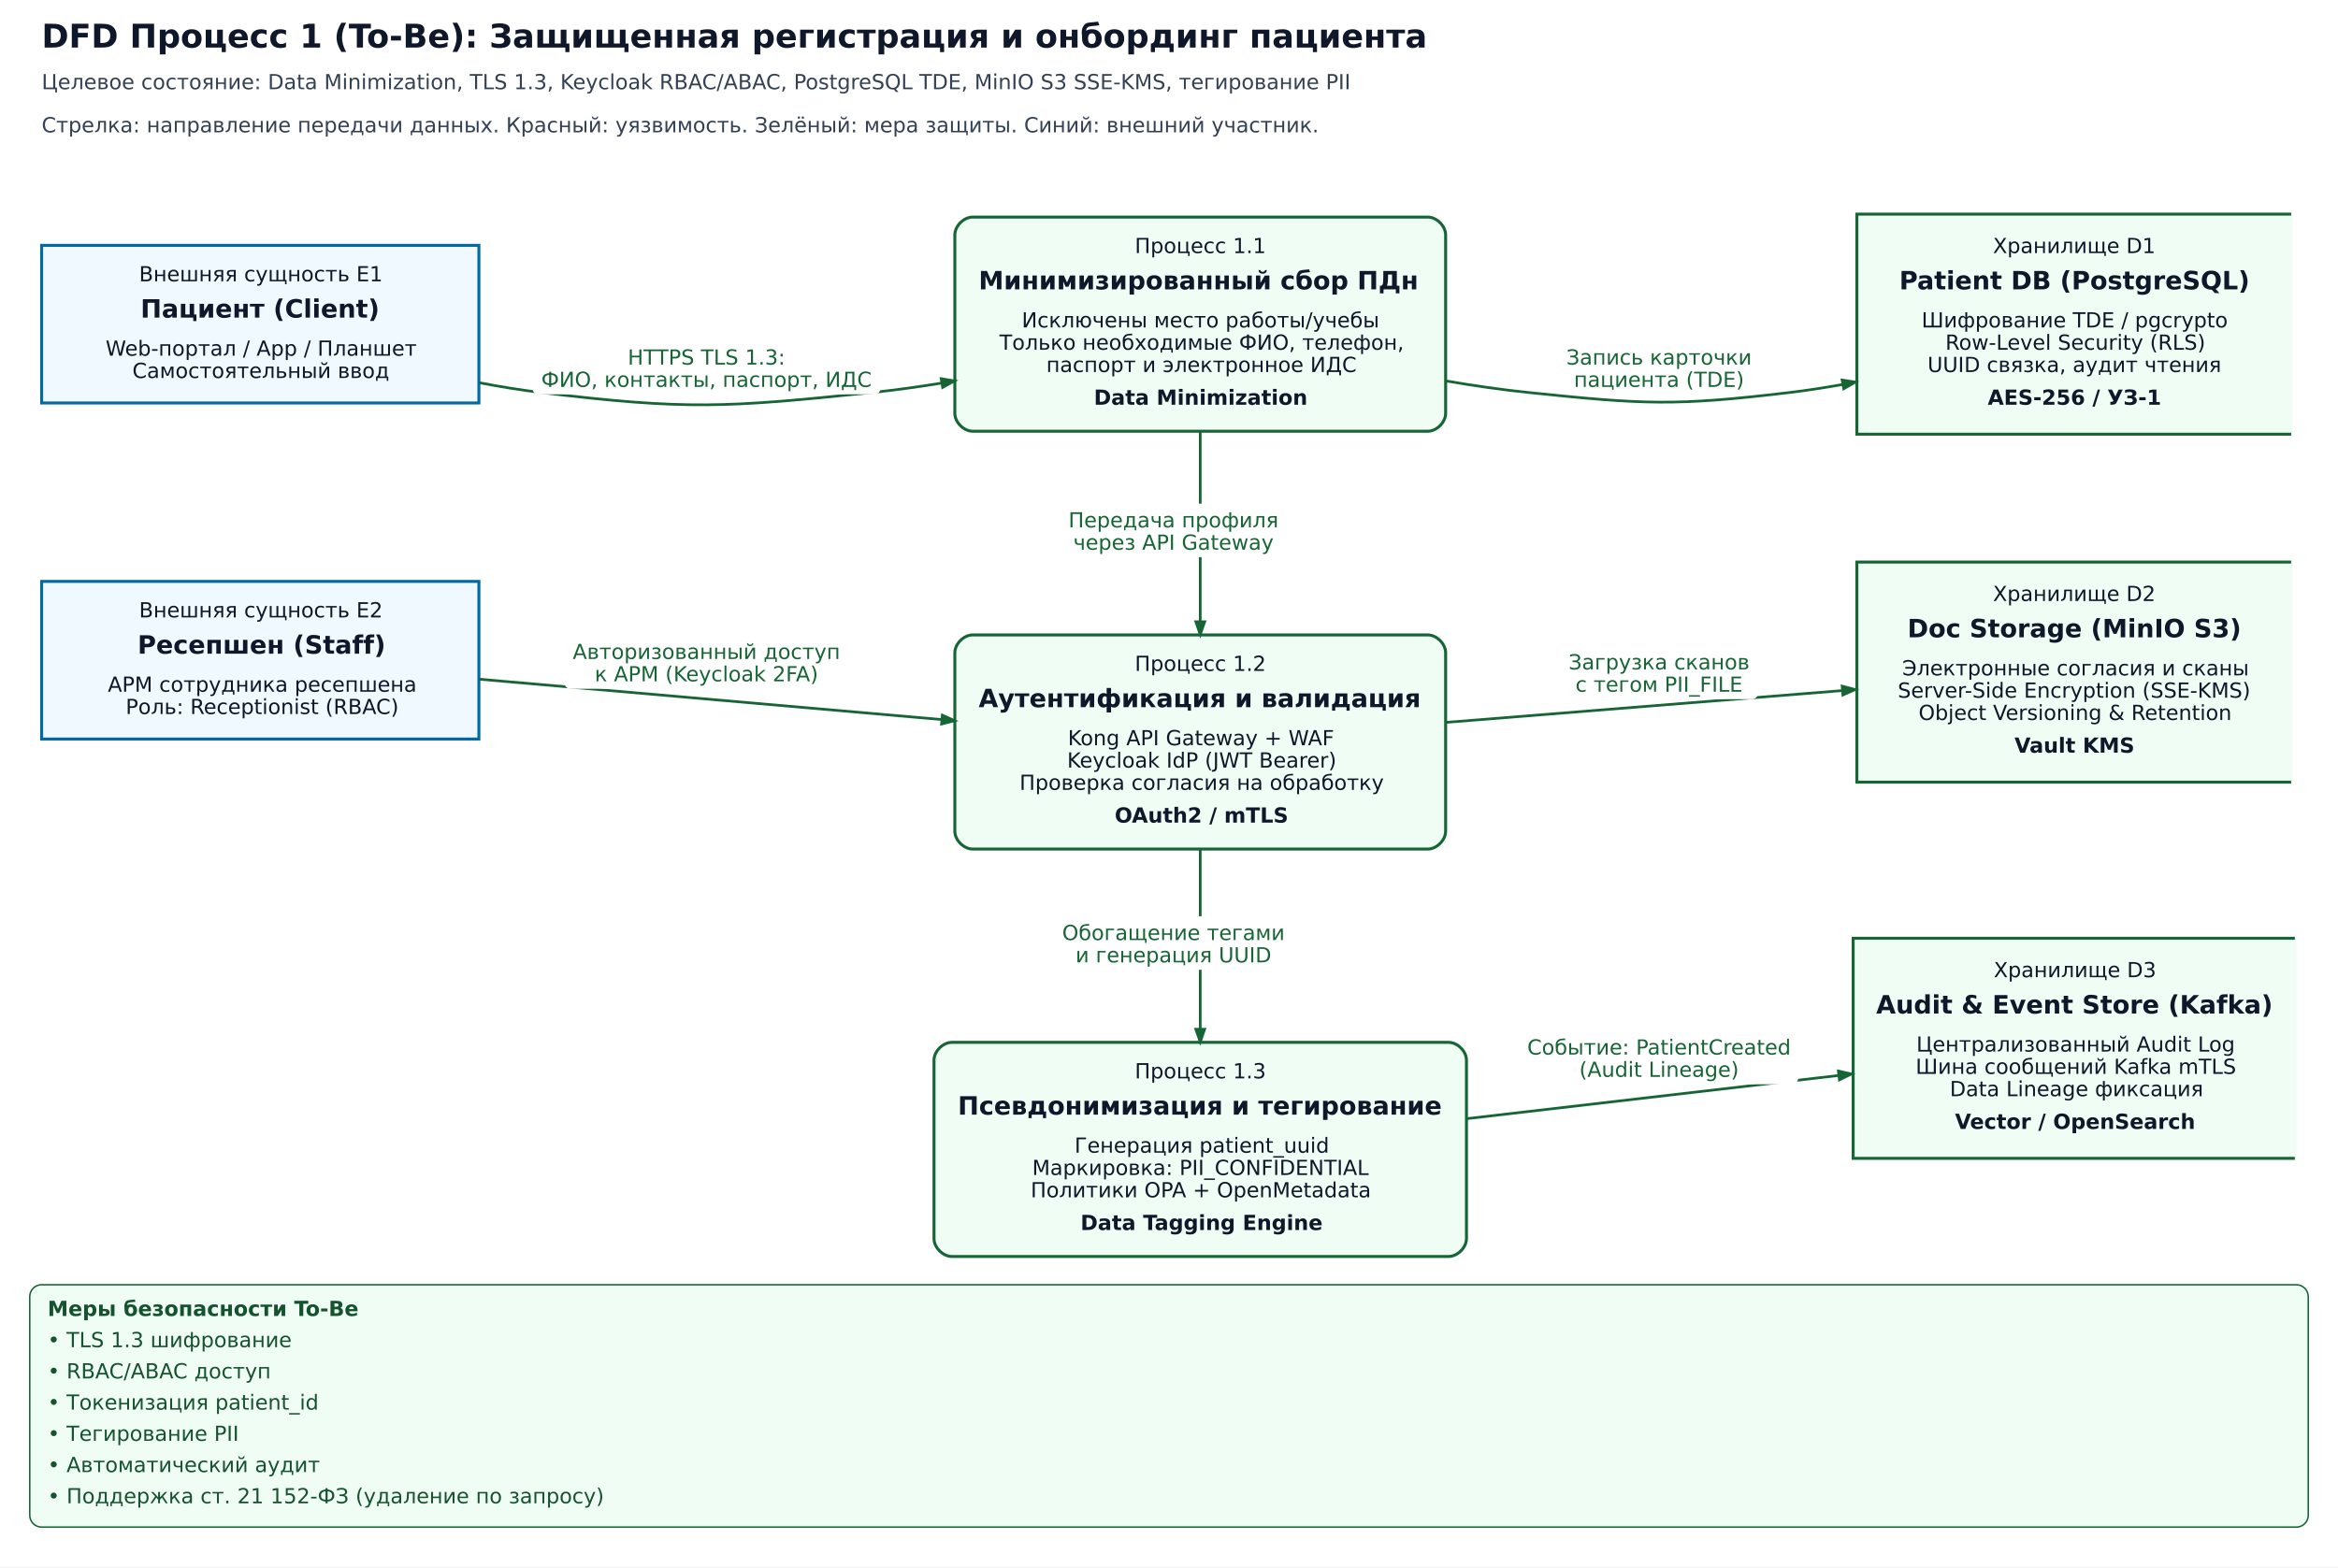
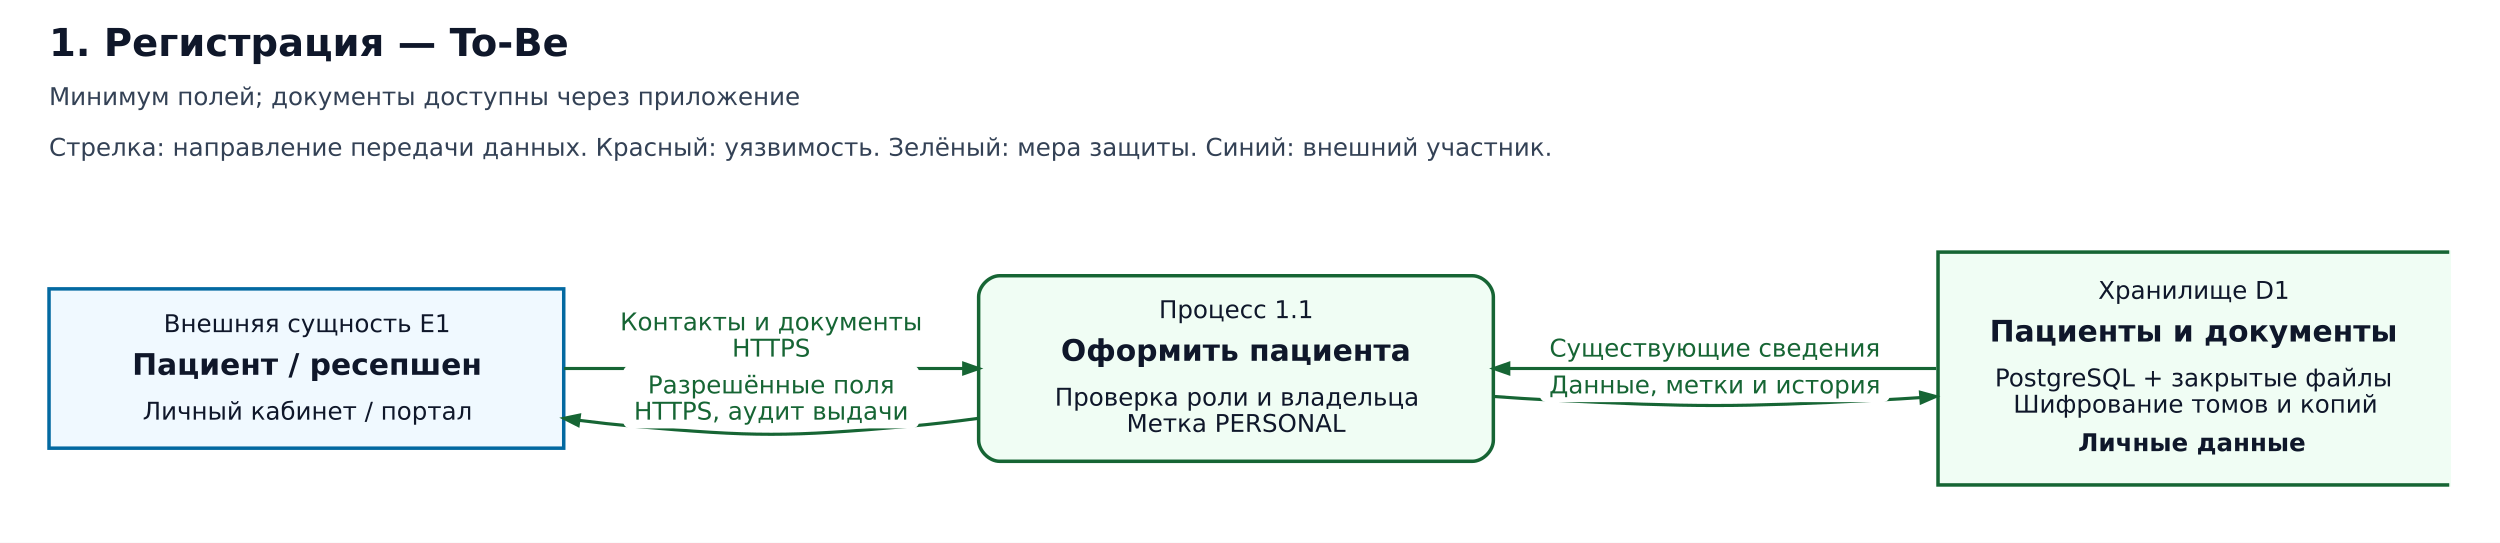
- <svg xmlns="http://www.w3.org/2000/svg" width="1572" height="1054" viewBox="0 0 1572 1054" role="img" aria-labelledby="title description">
-   <rect width="1572" height="1054" fill="white" />
-   <text x="28" y="32" font-family="DejaVu Sans" font-size="22" fill="#0f172a" font-weight="700">DFD Процесс 1 (To-Be): Защищенная регистрация и онбординг пациента</text>
-   <text x="28" y="60" font-family="DejaVu Sans" font-size="14" fill="#334155" font-weight="400">Целевое состояние: Data Minimization, TLS 1.3, Keycloak RBAC/ABAC, PostgreSQL TDE, MinIO S3 SSE-KMS, тегирование PII</text>
+ <svg xmlns="http://www.w3.org/2000/svg" width="1428" height="310" viewBox="0 0 1428 310" role="img" aria-labelledby="title description">
+   <rect width="1428" height="310" fill="white" />
+   <text x="28" y="32" font-family="DejaVu Sans" font-size="22" fill="#0f172a" font-weight="700">1. Регистрация — To-Be</text>
+   <text x="28" y="60" font-family="DejaVu Sans" font-size="14" fill="#334155" font-weight="400">Минимум полей; документы доступны через приложение</text>
  <text x="28" y="89" font-family="DejaVu Sans" font-size="14" fill="#334155" font-weight="400">Стрелка: направление передачи данных. Красный: уязвимость. Зелёный: мера защиты. Синий: внешний участник.</text>
-   <g id="graph0" class="graph" transform="translate(28,845.0)">
-     <polygon fill="white" stroke="transparent" points="-8.64,8.64 -8.64,-710.64 1524.64,-710.64 1524.64,8.64 -8.64,8.64" />
+   <g id="graph0" class="graph" transform="translate(28,278.0)">
+     <polygon fill="white" stroke="transparent" points="-8.64,8.64 -8.64,-143.64 1380.64,-143.64 1380.64,8.64 -8.64,8.64" />
    <g id="node1" class="node">
-       <polygon fill="#f0f9ff" stroke="#0369a1" stroke-width="2" points="294,-680 0,-680 0,-574 294,-574 294,-680" />
-       <text text-anchor="start" x="65.5" y="-655.8" font-family="DejaVu Sans" font-size="14.00" fill="#0f172a">Внешняя сущность E1</text>
-       <text text-anchor="start" x="66.5" y="-631.4" font-family="DejaVu Sans" font-weight="bold" font-size="17.00" fill="#0f172a">Пациент (Client)</text>
-       <text text-anchor="start" x="43" y="-605.8" font-family="DejaVu Sans" font-size="14.00" fill="#0f172a">Web-портал / App / Планшет</text>
-       <text text-anchor="start" x="61" y="-590.8" font-family="DejaVu Sans" font-size="14.00" fill="#0f172a">Самостоятельный ввод</text>
+       <polygon fill="#f0f9ff" stroke="#0369a1" stroke-width="2" points="294,-113 0,-113 0,-22 294,-22 294,-113" />
+       <text text-anchor="start" x="65.5" y="-88.3" font-family="DejaVu Sans" font-size="14.00" fill="#0f172a">Внешняя сущность E1</text>
+       <text text-anchor="start" x="47.5" y="-63.9" font-family="DejaVu Sans" font-weight="bold" font-size="17.00" fill="#0f172a">Пациент / ресепшен</text>
+       <text text-anchor="start" x="53.5" y="-38.3" font-family="DejaVu Sans" font-size="14.00" fill="#0f172a">Личный кабинет / портал</text>
+     </g>
+     <g id="node2" class="node">
+       <path fill="#f0fdf4" stroke="#166534" stroke-width="2" d="M813,-120.5C813,-120.5 543,-120.5 543,-120.5 537,-120.5 531,-114.5 531,-108.5 531,-108.5 531,-26.5 531,-26.5 531,-20.5 537,-14.5 543,-14.5 543,-14.5 813,-14.5 813,-14.5 819,-14.5 825,-20.5 825,-26.5 825,-26.5 825,-108.5 825,-108.5 825,-114.5 819,-120.5 813,-120.5" />
+       <text text-anchor="start" x="634" y="-96.3" font-family="DejaVu Sans" font-size="14.00" fill="#0f172a">Процесс 1.1</text>
+       <text text-anchor="start" x="578" y="-71.9" font-family="DejaVu Sans" font-weight="bold" font-size="17.00" fill="#0f172a">Оформить пациента</text>
+       <text text-anchor="start" x="574.5" y="-46.3" font-family="DejaVu Sans" font-size="14.00" fill="#0f172a">Проверка роли и владельца</text>
+       <text text-anchor="start" x="615.5" y="-31.3" font-family="DejaVu Sans" font-size="14.00" fill="#0f172a">Метка PERSONAL</text>
+     </g>
+     <g id="flow_0" class="edge">
+       <path fill="none" stroke="#166534" stroke-width="1.8" d="M294.21,-67.5C365.14,-67.5 450.23,-67.5 522.25,-67.5" />
+       <polygon fill="#166534" stroke="#166534" stroke-width="1.8" points="522.47,-70.48 530.97,-67.5 522.47,-64.53 522.47,-70.48" />
+       <rect x="320.5" y="-105.3" width="184.0" height="36.0" rx="4" fill="white" />
+       <text text-anchor="middle" x="412.5" y="-89.3" font-family="DejaVu Sans" font-size="14.00" fill="#166534">Контакты и документы</text>
+       <text text-anchor="middle" x="412.5" y="-74.3" font-family="DejaVu Sans" font-size="14.00" fill="#166534">HTTPS</text>
+     </g>
+     <g id="flow_3" class="edge">
+       <path fill="none" stroke="#166534" stroke-width="1.8" d="M530.82,-39.05C517.39,-37.21 503.97,-35.64 491,-34.5 421.49,-28.41 403.51,-28.41 334,-34.5 323.76,-35.4 313.25,-36.56 302.67,-37.92" />
+       <polygon fill="#166534" stroke="#166534" stroke-width="1.8" points="302.22,-34.98 294.18,-39.05 303,-40.88 302.22,-34.98" />
+       <rect x="328.0" y="-69.3" width="169.0" height="36.0" rx="4" fill="white" />
+       <text text-anchor="middle" x="412.5" y="-53.3" font-family="DejaVu Sans" font-size="14.00" fill="#166534">Разрешённые поля</text>
+       <text text-anchor="middle" x="412.5" y="-38.3" font-family="DejaVu Sans" font-size="14.00" fill="#166534">HTTPS, аудит выдачи</text>
    </g>
    <g id="node3" class="node">
-       <path fill="#f0fdf4" stroke="#166534" stroke-width="2" d="M932,-699C932,-699 626,-699 626,-699 620,-699 614,-693 614,-687 614,-687 614,-567 614,-567 614,-561 620,-555 626,-555 626,-555 932,-555 932,-555 938,-555 944,-561 944,-567 944,-567 944,-687 944,-687 944,-693 938,-699 932,-699" />
-       <text text-anchor="start" x="735" y="-674.8" font-family="DejaVu Sans" font-size="14.00" fill="#0f172a">Процесс 1.1</text>
-       <text text-anchor="start" x="630" y="-650.4" font-family="DejaVu Sans" font-weight="bold" font-size="17.00" fill="#0f172a">Минимизированный сбор ПДн</text>
-       <text text-anchor="start" x="659" y="-624.8" font-family="DejaVu Sans" font-size="14.00" fill="#0f172a">Исключены место работы/учебы</text>
-       <text text-anchor="start" x="644" y="-609.8" font-family="DejaVu Sans" font-size="14.00" fill="#0f172a">Только необходимые ФИО, телефон,</text>
-       <text text-anchor="start" x="675.5" y="-594.8" font-family="DejaVu Sans" font-size="14.00" fill="#0f172a">паспорт и электронное ИДС</text>
-       <text text-anchor="start" x="707.5" y="-572.8" font-family="DejaVu Sans" font-weight="bold" font-size="14.00" fill="#0f172a">Data Minimization</text>
+       <polygon fill="#f0fdf4" stroke="transparent" points="1078,0 1078,-135 1372,-135 1372,0 1078,0" />
+       <text text-anchor="start" x="1170.5" y="-107.3" font-family="DejaVu Sans" font-size="14.00" fill="#0f172a">Хранилище D1</text>
+       <text text-anchor="start" x="1108.5" y="-82.9" font-family="DejaVu Sans" font-weight="bold" font-size="17.00" fill="#0f172a">Пациенты и документы</text>
+       <text text-anchor="start" x="1111.5" y="-57.3" font-family="DejaVu Sans" font-size="14.00" fill="#0f172a">PostgreSQL + закрытые файлы</text>
+       <text text-anchor="start" x="1122" y="-42.3" font-family="DejaVu Sans" font-size="14.00" fill="#0f172a">Шифрование томов и копий</text>
+       <text text-anchor="start" x="1159" y="-20.3" font-family="DejaVu Sans" font-weight="bold" font-size="14.00" fill="#0f172a">Личные данные</text>
+       <polyline fill="none" stroke="#166534" stroke-width="2" points="1371,-134 1079,-134 1079,-1 1371,-1 " />
    </g>
-     <g id="flow_0" class="edge">
-       <path fill="none" stroke="#166534" stroke-width="1.8" d="M294.14,-587.65C308.2,-584.95 322.32,-582.65 336,-581 433.96,-569.19 459.86,-570.85 558,-581 573.31,-582.58 589.13,-584.77 604.93,-587.34" />
-       <polygon fill="#166534" stroke="#166534" stroke-width="1.8" points="604.83,-590.34 613.7,-588.8 605.81,-584.47 604.83,-590.34" />
-       <rect x="330.0" y="-615.8" width="234.0" height="36.0" rx="4" fill="white" />
-       <text text-anchor="middle" x="447" y="-599.8" font-family="DejaVu Sans" font-size="14.00" fill="#166534">HTTPS TLS 1.3:</text>
-       <text text-anchor="middle" x="447" y="-584.8" font-family="DejaVu Sans" font-size="14.00" fill="#166534">ФИО, контакты, паспорт, ИДС</text>
-     </g>
-     <g id="node2" class="node">
-       <polygon fill="#f0f9ff" stroke="#0369a1" stroke-width="2" points="294,-454 0,-454 0,-348 294,-348 294,-454" />
-       <text text-anchor="start" x="65.5" y="-429.8" font-family="DejaVu Sans" font-size="14.00" fill="#0f172a">Внешняя сущность E2</text>
-       <text text-anchor="start" x="64.5" y="-405.4" font-family="DejaVu Sans" font-weight="bold" font-size="17.00" fill="#0f172a">Ресепшен (Staff)</text>
-       <text text-anchor="start" x="44.5" y="-379.8" font-family="DejaVu Sans" font-size="14.00" fill="#0f172a">АРМ сотрудника ресепшена</text>
-       <text text-anchor="start" x="56.5" y="-364.8" font-family="DejaVu Sans" font-size="14.00" fill="#0f172a">Роль: Receptionist (RBAC)</text>
-     </g>
-     <g id="node4" class="node">
-       <path fill="#f0fdf4" stroke="#166534" stroke-width="2" d="M932,-418C932,-418 626,-418 626,-418 620,-418 614,-412 614,-406 614,-406 614,-286 614,-286 614,-280 620,-274 626,-274 626,-274 932,-274 932,-274 938,-274 944,-280 944,-286 944,-286 944,-406 944,-406 944,-412 938,-418 932,-418" />
-       <text text-anchor="start" x="735" y="-393.8" font-family="DejaVu Sans" font-size="14.00" fill="#0f172a">Процесс 1.2</text>
-       <text text-anchor="start" x="630" y="-369.4" font-family="DejaVu Sans" font-weight="bold" font-size="17.00" fill="#0f172a">Аутентификация и валидация</text>
-       <text text-anchor="start" x="690" y="-343.8" font-family="DejaVu Sans" font-size="14.00" fill="#0f172a">Kong API Gateway + WAF</text>
-       <text text-anchor="start" x="689.5" y="-328.8" font-family="DejaVu Sans" font-size="14.00" fill="#0f172a">Keycloak IdP (JWT Bearer)</text>
-       <text text-anchor="start" x="657.5" y="-313.8" font-family="DejaVu Sans" font-size="14.00" fill="#0f172a">Проверка согласия на обработку</text>
-       <text text-anchor="start" x="721.5" y="-291.8" font-family="DejaVu Sans" font-weight="bold" font-size="14.00" fill="#0f172a">OAuth2 / mTLS</text>
+     <g id="flow_2" class="edge">
+       <path fill="none" stroke="#166534" stroke-width="1.8" d="M825.34,-51.53C836.21,-50.72 847.02,-50.02 857.5,-49.5 940.95,-45.33 962.05,-45.33 1045.5,-49.5 1053.2,-49.88 1061.07,-50.36 1069.02,-50.91" />
+       <polygon fill="#166534" stroke="#166534" stroke-width="1.8" points="1068.97,-53.89 1077.66,-51.53 1069.4,-47.95 1068.97,-53.89" />
+       <rect x="851.5" y="-69.3" width="200.0" height="21.0" rx="4" fill="white" />
+       <text text-anchor="middle" x="951.5" y="-53.3" font-family="DejaVu Sans" font-size="14.00" fill="#166534">Данные, метки и история</text>
    </g>
    <g id="flow_1" class="edge">
-       <path fill="none" stroke="#166534" stroke-width="1.8" d="M294.12,-388.24C387.01,-380.13 507.72,-369.6 605.34,-361.07" />
-       <polygon fill="#166534" stroke="#166534" stroke-width="1.8" points="605.6,-364.04 613.81,-360.33 605.08,-358.11 605.6,-364.04" />
-       <rect x="351.5" y="-417.8" width="191.0" height="36.0" rx="4" fill="white" />
-       <text text-anchor="middle" x="447" y="-401.8" font-family="DejaVu Sans" font-size="14.00" fill="#166534">Авторизованный доступ</text>
-       <text text-anchor="middle" x="447" y="-386.8" font-family="DejaVu Sans" font-size="14.00" fill="#166534">к АРМ (Keycloak 2FA)</text>
-     </g>
-     <g id="flow_2" class="edge">
-       <path fill="none" stroke="#166534" stroke-width="1.8" d="M779,-554.88C779,-515.83 779,-467.47 779,-427.11" />
-       <polygon fill="#166534" stroke="#166534" stroke-width="1.8" points="781.98,-426.86 779,-418.36 776.03,-426.86 781.98,-426.86" />
-       <rect x="685.0" y="-506.3" width="152.0" height="36.0" rx="4" fill="white" />
-       <text text-anchor="middle" x="761" y="-490.3" font-family="DejaVu Sans" font-size="14.00" fill="#166534">Передача профиля</text>
-       <text text-anchor="middle" x="761" y="-475.3" font-family="DejaVu Sans" font-size="14.00" fill="#166534">через API Gateway</text>
-     </g>
-     <g id="node6" class="node">
-       <polygon fill="#f0fdf4" stroke="transparent" points="1219.5,-552 1219.5,-702 1513.5,-702 1513.5,-552 1219.5,-552" />
-       <text text-anchor="start" x="1312" y="-674.8" font-family="DejaVu Sans" font-size="14.00" fill="#0f172a">Хранилище D1</text>
-       <text text-anchor="start" x="1249" y="-650.4" font-family="DejaVu Sans" font-weight="bold" font-size="17.00" fill="#0f172a">Patient DB (PostgreSQL)</text>
-       <text text-anchor="start" x="1264" y="-624.8" font-family="DejaVu Sans" font-size="14.00" fill="#0f172a">Шифрование TDE / pgcrypto</text>
-       <text text-anchor="start" x="1280" y="-609.8" font-family="DejaVu Sans" font-size="14.00" fill="#0f172a">Row-Level Security (RLS)</text>
-       <text text-anchor="start" x="1268" y="-594.8" font-family="DejaVu Sans" font-size="14.00" fill="#0f172a">UUID связка, аудит чтения</text>
-       <text text-anchor="start" x="1308.5" y="-572.8" font-family="DejaVu Sans" font-weight="bold" font-size="14.00" fill="#0f172a">AES-256 / УЗ-1</text>
-       <polyline fill="none" stroke="#166534" stroke-width="2" points="1512.5,-701 1220.5,-701 1220.5,-553 1512.5,-553 " />
-     </g>
-     <g id="flow_4" class="edge">
-       <path fill="none" stroke="#166534" stroke-width="1.8" d="M944.3,-588.8C963,-585.6 981.85,-582.88 1000,-581 1077.37,-573 1097.77,-571.81 1175,-581 1186.8,-582.4 1198.93,-584.28 1211.08,-586.48" />
-       <polygon fill="#166534" stroke="#166534" stroke-width="1.8" points="1210.59,-589.41 1219.49,-588.05 1211.68,-583.56 1210.59,-589.41" />
-       <rect x="1019.5" y="-615.8" width="136.0" height="36.0" rx="4" fill="white" />
-       <text text-anchor="middle" x="1087.5" y="-599.8" font-family="DejaVu Sans" font-size="14.00" fill="#166534">Запись карточки</text>
-       <text text-anchor="middle" x="1087.5" y="-584.8" font-family="DejaVu Sans" font-size="14.00" fill="#166534">пациента (TDE)</text>
-     </g>
-     <g id="node5" class="node">
-       <path fill="#f0fdf4" stroke="#166534" stroke-width="2" d="M946,-144C946,-144 612,-144 612,-144 606,-144 600,-138 600,-132 600,-132 600,-12 600,-12 600,-6 606,0 612,0 612,0 946,0 946,0 952,0 958,-6 958,-12 958,-12 958,-132 958,-132 958,-138 952,-144 946,-144" />
-       <text text-anchor="start" x="735" y="-119.8" font-family="DejaVu Sans" font-size="14.00" fill="#0f172a">Процесс 1.3</text>
-       <text text-anchor="start" x="616" y="-95.4" font-family="DejaVu Sans" font-weight="bold" font-size="17.00" fill="#0f172a">Псевдонимизация и тегирование</text>
-       <text text-anchor="start" x="694.5" y="-69.8" font-family="DejaVu Sans" font-size="14.00" fill="#0f172a">Генерация patient_uuid</text>
-       <text text-anchor="start" x="666" y="-54.8" font-family="DejaVu Sans" font-size="14.00" fill="#0f172a">Маркировка: PII_CONFIDENTIAL</text>
-       <text text-anchor="start" x="665" y="-39.8" font-family="DejaVu Sans" font-size="14.00" fill="#0f172a">Политики OPA + OpenMetadata</text>
-       <text text-anchor="start" x="698.5" y="-17.8" font-family="DejaVu Sans" font-weight="bold" font-size="14.00" fill="#0f172a">Data Tagging Engine</text>
-     </g>
-     <g id="flow_3" class="edge">
-       <path fill="none" stroke="#166534" stroke-width="1.8" d="M779,-273.72C779,-236.59 779,-191.21 779,-152.91" />
-       <polygon fill="#166534" stroke="#166534" stroke-width="1.8" points="781.98,-152.85 779,-144.35 776.03,-152.85 781.98,-152.85" />
-       <rect x="680.5" y="-228.8" width="161.0" height="36.0" rx="4" fill="white" />
-       <text text-anchor="middle" x="761" y="-212.8" font-family="DejaVu Sans" font-size="14.00" fill="#166534">Обогащение тегами</text>
-       <text text-anchor="middle" x="761" y="-197.8" font-family="DejaVu Sans" font-size="14.00" fill="#166534">и генерация UUID</text>
-     </g>
-     <g id="node7" class="node">
-       <polygon fill="#f0fdf4" stroke="transparent" points="1219.5,-318 1219.5,-468 1513.5,-468 1513.5,-318 1219.5,-318" />
-       <text text-anchor="start" x="1312" y="-440.8" font-family="DejaVu Sans" font-size="14.00" fill="#0f172a">Хранилище D2</text>
-       <text text-anchor="start" x="1254.5" y="-416.4" font-family="DejaVu Sans" font-weight="bold" font-size="17.00" fill="#0f172a">Doc Storage (MinIO S3)</text>
-       <text text-anchor="start" x="1251" y="-390.8" font-family="DejaVu Sans" font-size="14.00" fill="#0f172a">Электронные согласия и сканы</text>
-       <text text-anchor="start" x="1248" y="-375.8" font-family="DejaVu Sans" font-size="14.00" fill="#0f172a">Server-Side Encryption (SSE-KMS)</text>
-       <text text-anchor="start" x="1262" y="-360.8" font-family="DejaVu Sans" font-size="14.00" fill="#0f172a">Object Versioning &amp; Retention</text>
-       <text text-anchor="start" x="1326.5" y="-338.8" font-family="DejaVu Sans" font-weight="bold" font-size="14.00" fill="#0f172a">Vault KMS</text>
-       <polyline fill="none" stroke="#166534" stroke-width="2" points="1512.5,-467 1220.5,-467 1220.5,-319 1512.5,-319 " />
-     </g>
-     <g id="flow_5" class="edge">
-       <path fill="none" stroke="#166534" stroke-width="1.8" d="M944.26,-359.19C1027.65,-365.88 1128.39,-373.97 1210.45,-380.55" />
-       <polygon fill="#166534" stroke="#166534" stroke-width="1.8" points="1210.63,-383.55 1219.34,-381.27 1211.1,-377.62 1210.63,-383.55" />
-       <rect x="1021.0" y="-410.8" width="133.0" height="36.0" rx="4" fill="white" />
-       <text text-anchor="middle" x="1087.5" y="-394.8" font-family="DejaVu Sans" font-size="14.00" fill="#166534">Загрузка сканов</text>
-       <text text-anchor="middle" x="1087.5" y="-379.8" font-family="DejaVu Sans" font-size="14.00" fill="#166534">с тегом PII_FILE</text>
-     </g>
-     <g id="node8" class="node">
-       <polygon fill="#f0fdf4" stroke="transparent" points="1217,-65 1217,-215 1516,-215 1516,-65 1217,-65" />
-       <text text-anchor="start" x="1312.5" y="-187.8" font-family="DejaVu Sans" font-size="14.00" fill="#0f172a">Хранилище D3</text>
-       <text text-anchor="start" x="1233.5" y="-163.4" font-family="DejaVu Sans" font-weight="bold" font-size="17.00" fill="#0f172a">Audit &amp; Event Store (Kafka)</text>
-       <text text-anchor="start" x="1260.5" y="-137.8" font-family="DejaVu Sans" font-size="14.00" fill="#0f172a">Централизованный Audit Log</text>
-       <text text-anchor="start" x="1260" y="-122.8" font-family="DejaVu Sans" font-size="14.00" fill="#0f172a">Шина сообщений Kafka mTLS</text>
-       <text text-anchor="start" x="1283" y="-107.8" font-family="DejaVu Sans" font-size="14.00" fill="#0f172a">Data Lineage фиксация</text>
-       <text text-anchor="start" x="1286.5" y="-85.8" font-family="DejaVu Sans" font-weight="bold" font-size="14.00" fill="#0f172a">Vector / OpenSearch</text>
-       <polyline fill="none" stroke="#166534" stroke-width="2" points="1515,-214 1218,-214 1218,-66 1515,-66 " />
-     </g>
-     <g id="flow_6" class="edge">
-       <path fill="none" stroke="#166534" stroke-width="1.8" d="M958.05,-92.68C1037.75,-101.93 1130.91,-112.75 1208.02,-121.71" />
-       <polygon fill="#166534" stroke="#166534" stroke-width="1.8" points="1208.08,-124.71 1216.86,-122.74 1208.76,-118.8 1208.08,-124.71" />
-       <rect x="994.0" y="-151.8" width="187.0" height="36" rx="4" fill="white" />
-       <text text-anchor="middle" x="1087.5" y="-135.8" font-family="DejaVu Sans" font-size="14.00" fill="#166534">Событие: PatientCreated</text>
-       <text text-anchor="middle" x="1087.5" y="-120.8" font-family="DejaVu Sans" font-size="14.00" fill="#166534">(Audit Lineage)</text>
+       <path fill="none" stroke="#166534" stroke-width="1.8" d="M1077.91,-67.5C1002.53,-67.5 910.72,-67.5 834.1,-67.5" />
+       <polygon fill="#166534" stroke="#166534" stroke-width="1.8" points="833.81,-64.53 825.31,-67.5 833.81,-70.48 833.81,-64.53" />
+       <rect x="851.5" y="-90.3" width="200.0" height="21.0" rx="4" fill="white" />
+       <text text-anchor="middle" x="951.5" y="-74.3" font-family="DejaVu Sans" font-size="14.00" fill="#166534">Существующие сведения</text>
    </g>
  </g>
-   <rect x="20" y="864.0" width="1532" height="163" rx="8" fill="#f0fdf4" stroke="#166534" />
-   <text x="32" y="885.0" font-family="DejaVu Sans" font-size="14" fill="#14532d" font-weight="700">Меры безопасности To-Be</text>
-   <text x="32" y="906.0" font-family="DejaVu Sans" font-size="14" fill="#14532d" font-weight="400">• TLS 1.3 шифрование</text>
-   <text x="32" y="927.0" font-family="DejaVu Sans" font-size="14" fill="#14532d" font-weight="400">• RBAC/ABAC доступ</text>
-   <text x="32" y="948.0" font-family="DejaVu Sans" font-size="14" fill="#14532d" font-weight="400">• Токенизация patient_id</text>
-   <text x="32" y="969.0" font-family="DejaVu Sans" font-size="14" fill="#14532d" font-weight="400">• Тегирование PII</text>
-   <text x="32" y="990.0" font-family="DejaVu Sans" font-size="14" fill="#14532d" font-weight="400">• Автоматический аудит</text>
-   <text x="32" y="1011.0" font-family="DejaVu Sans" font-size="14" fill="#14532d" font-weight="400">• Поддержка ст. 21 152-ФЗ (удаление по запросу)</text>
</svg>
